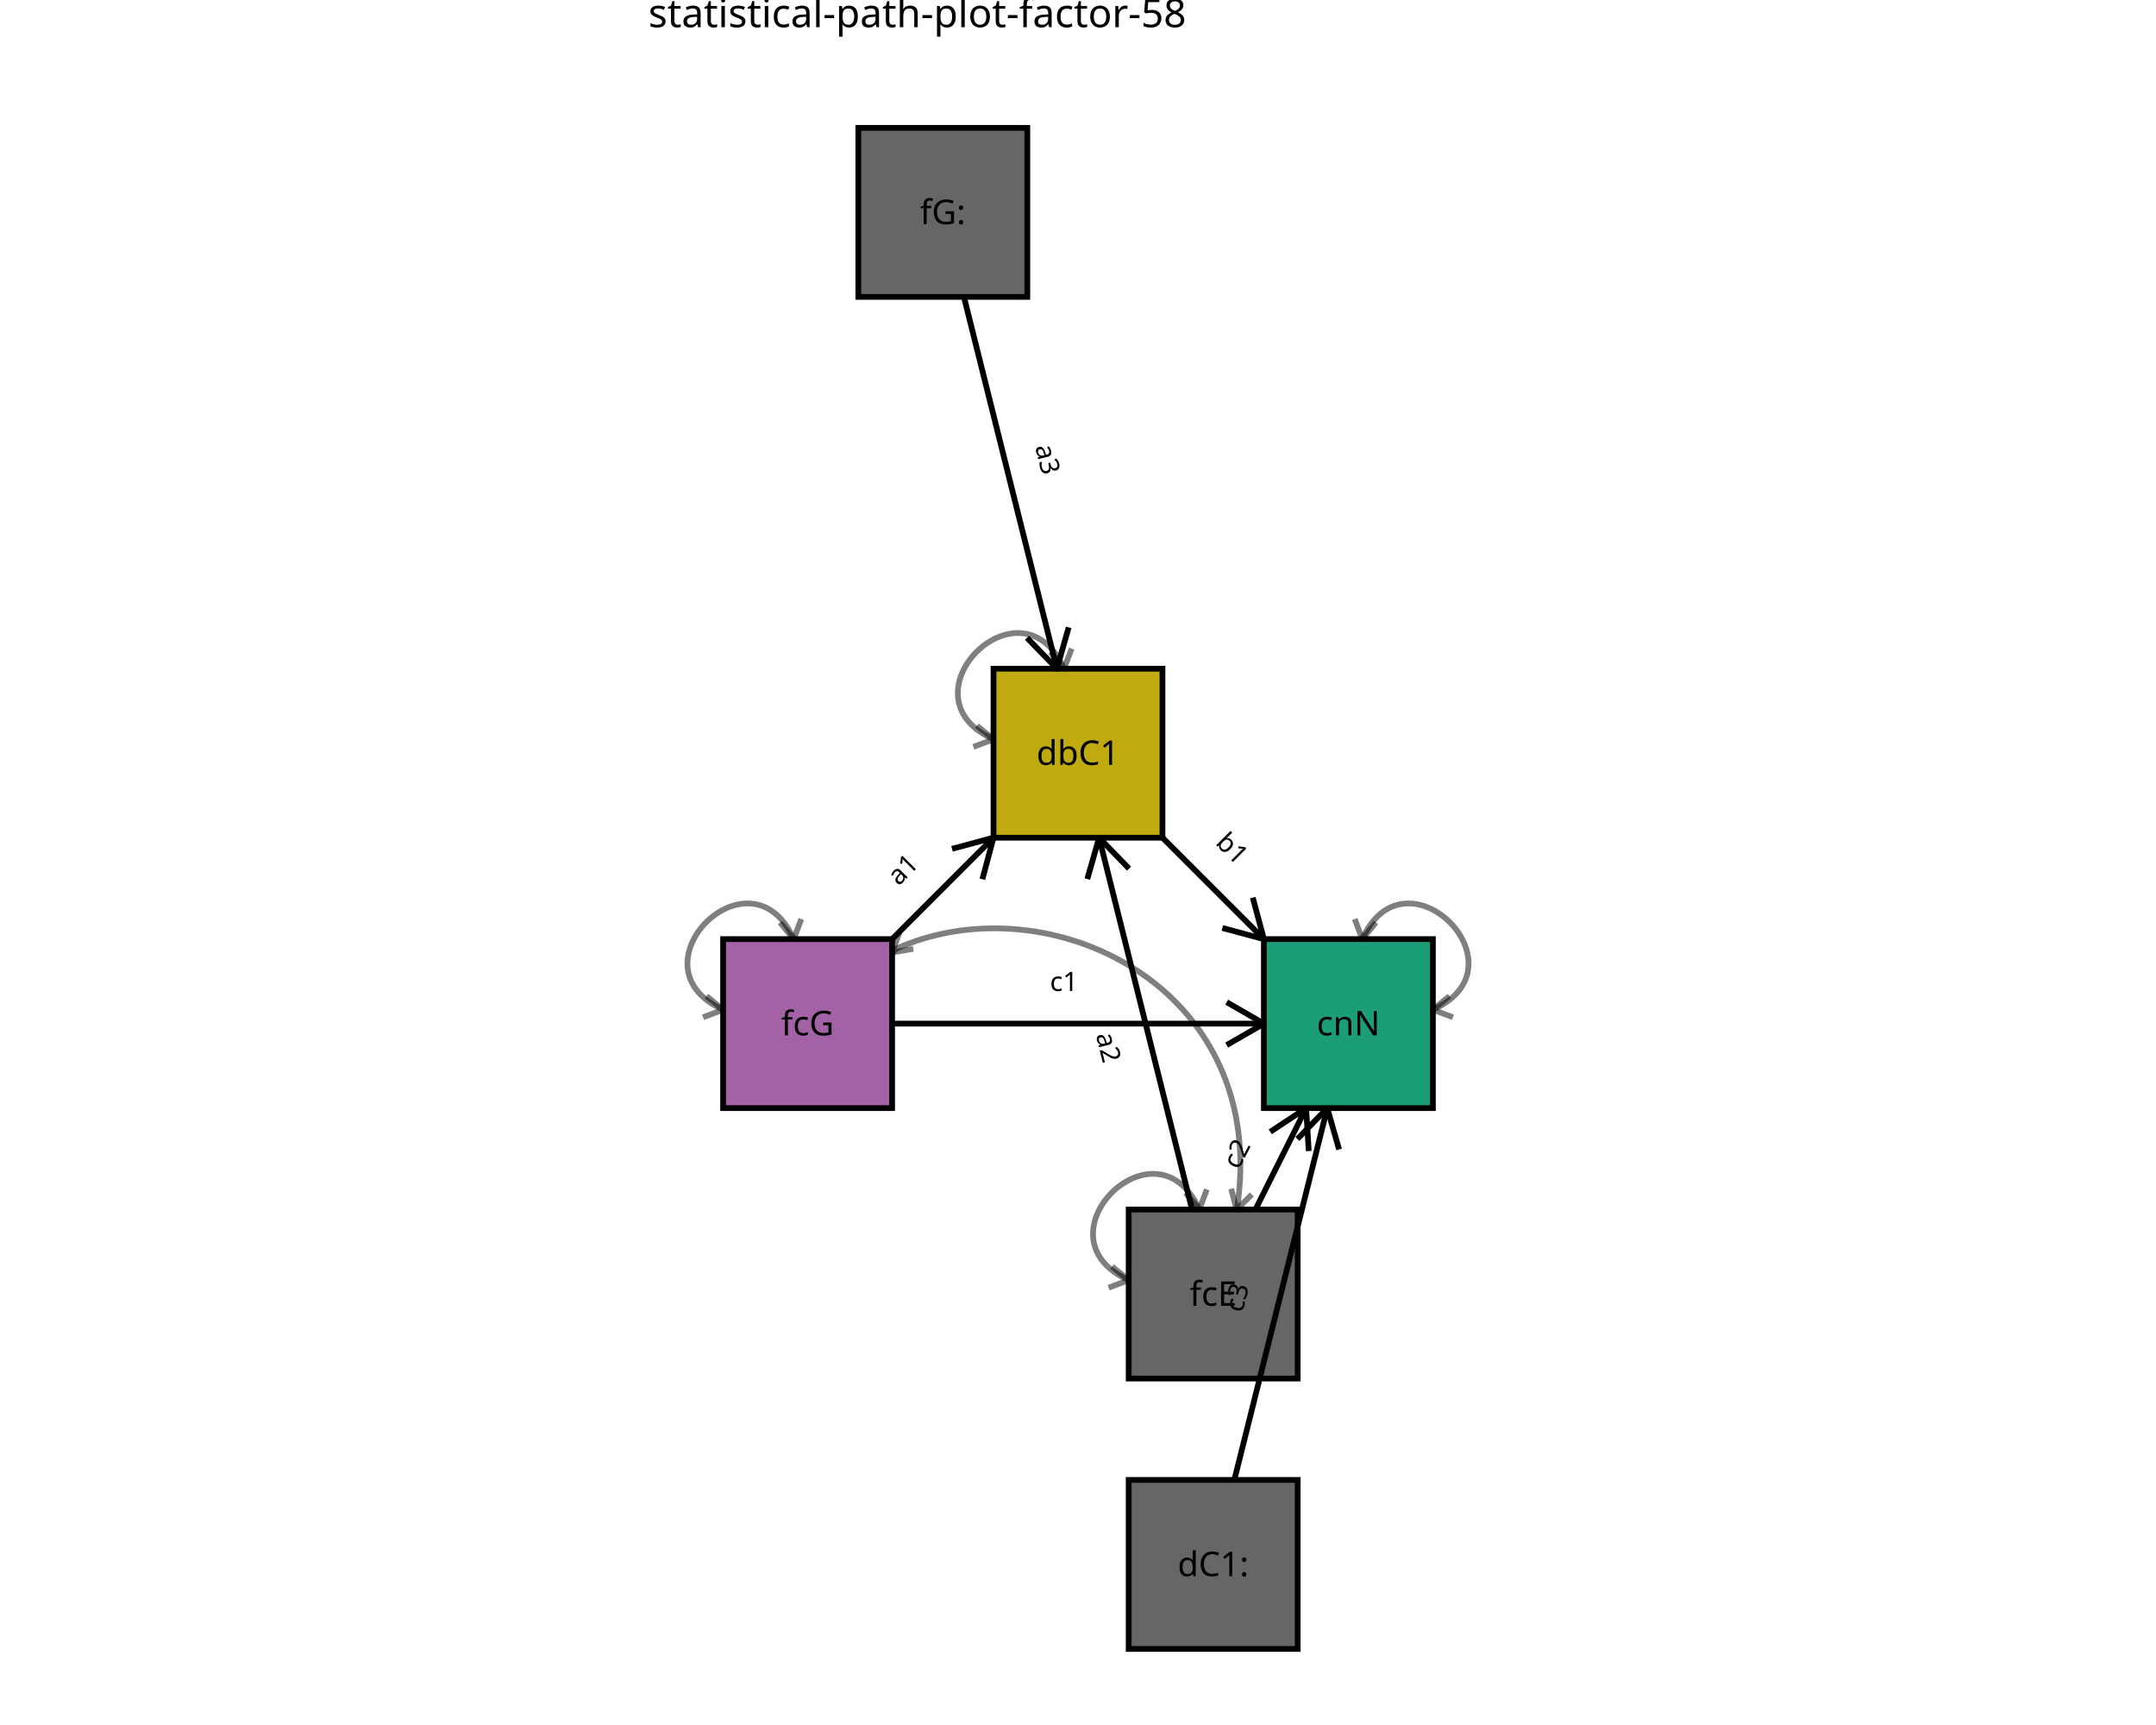
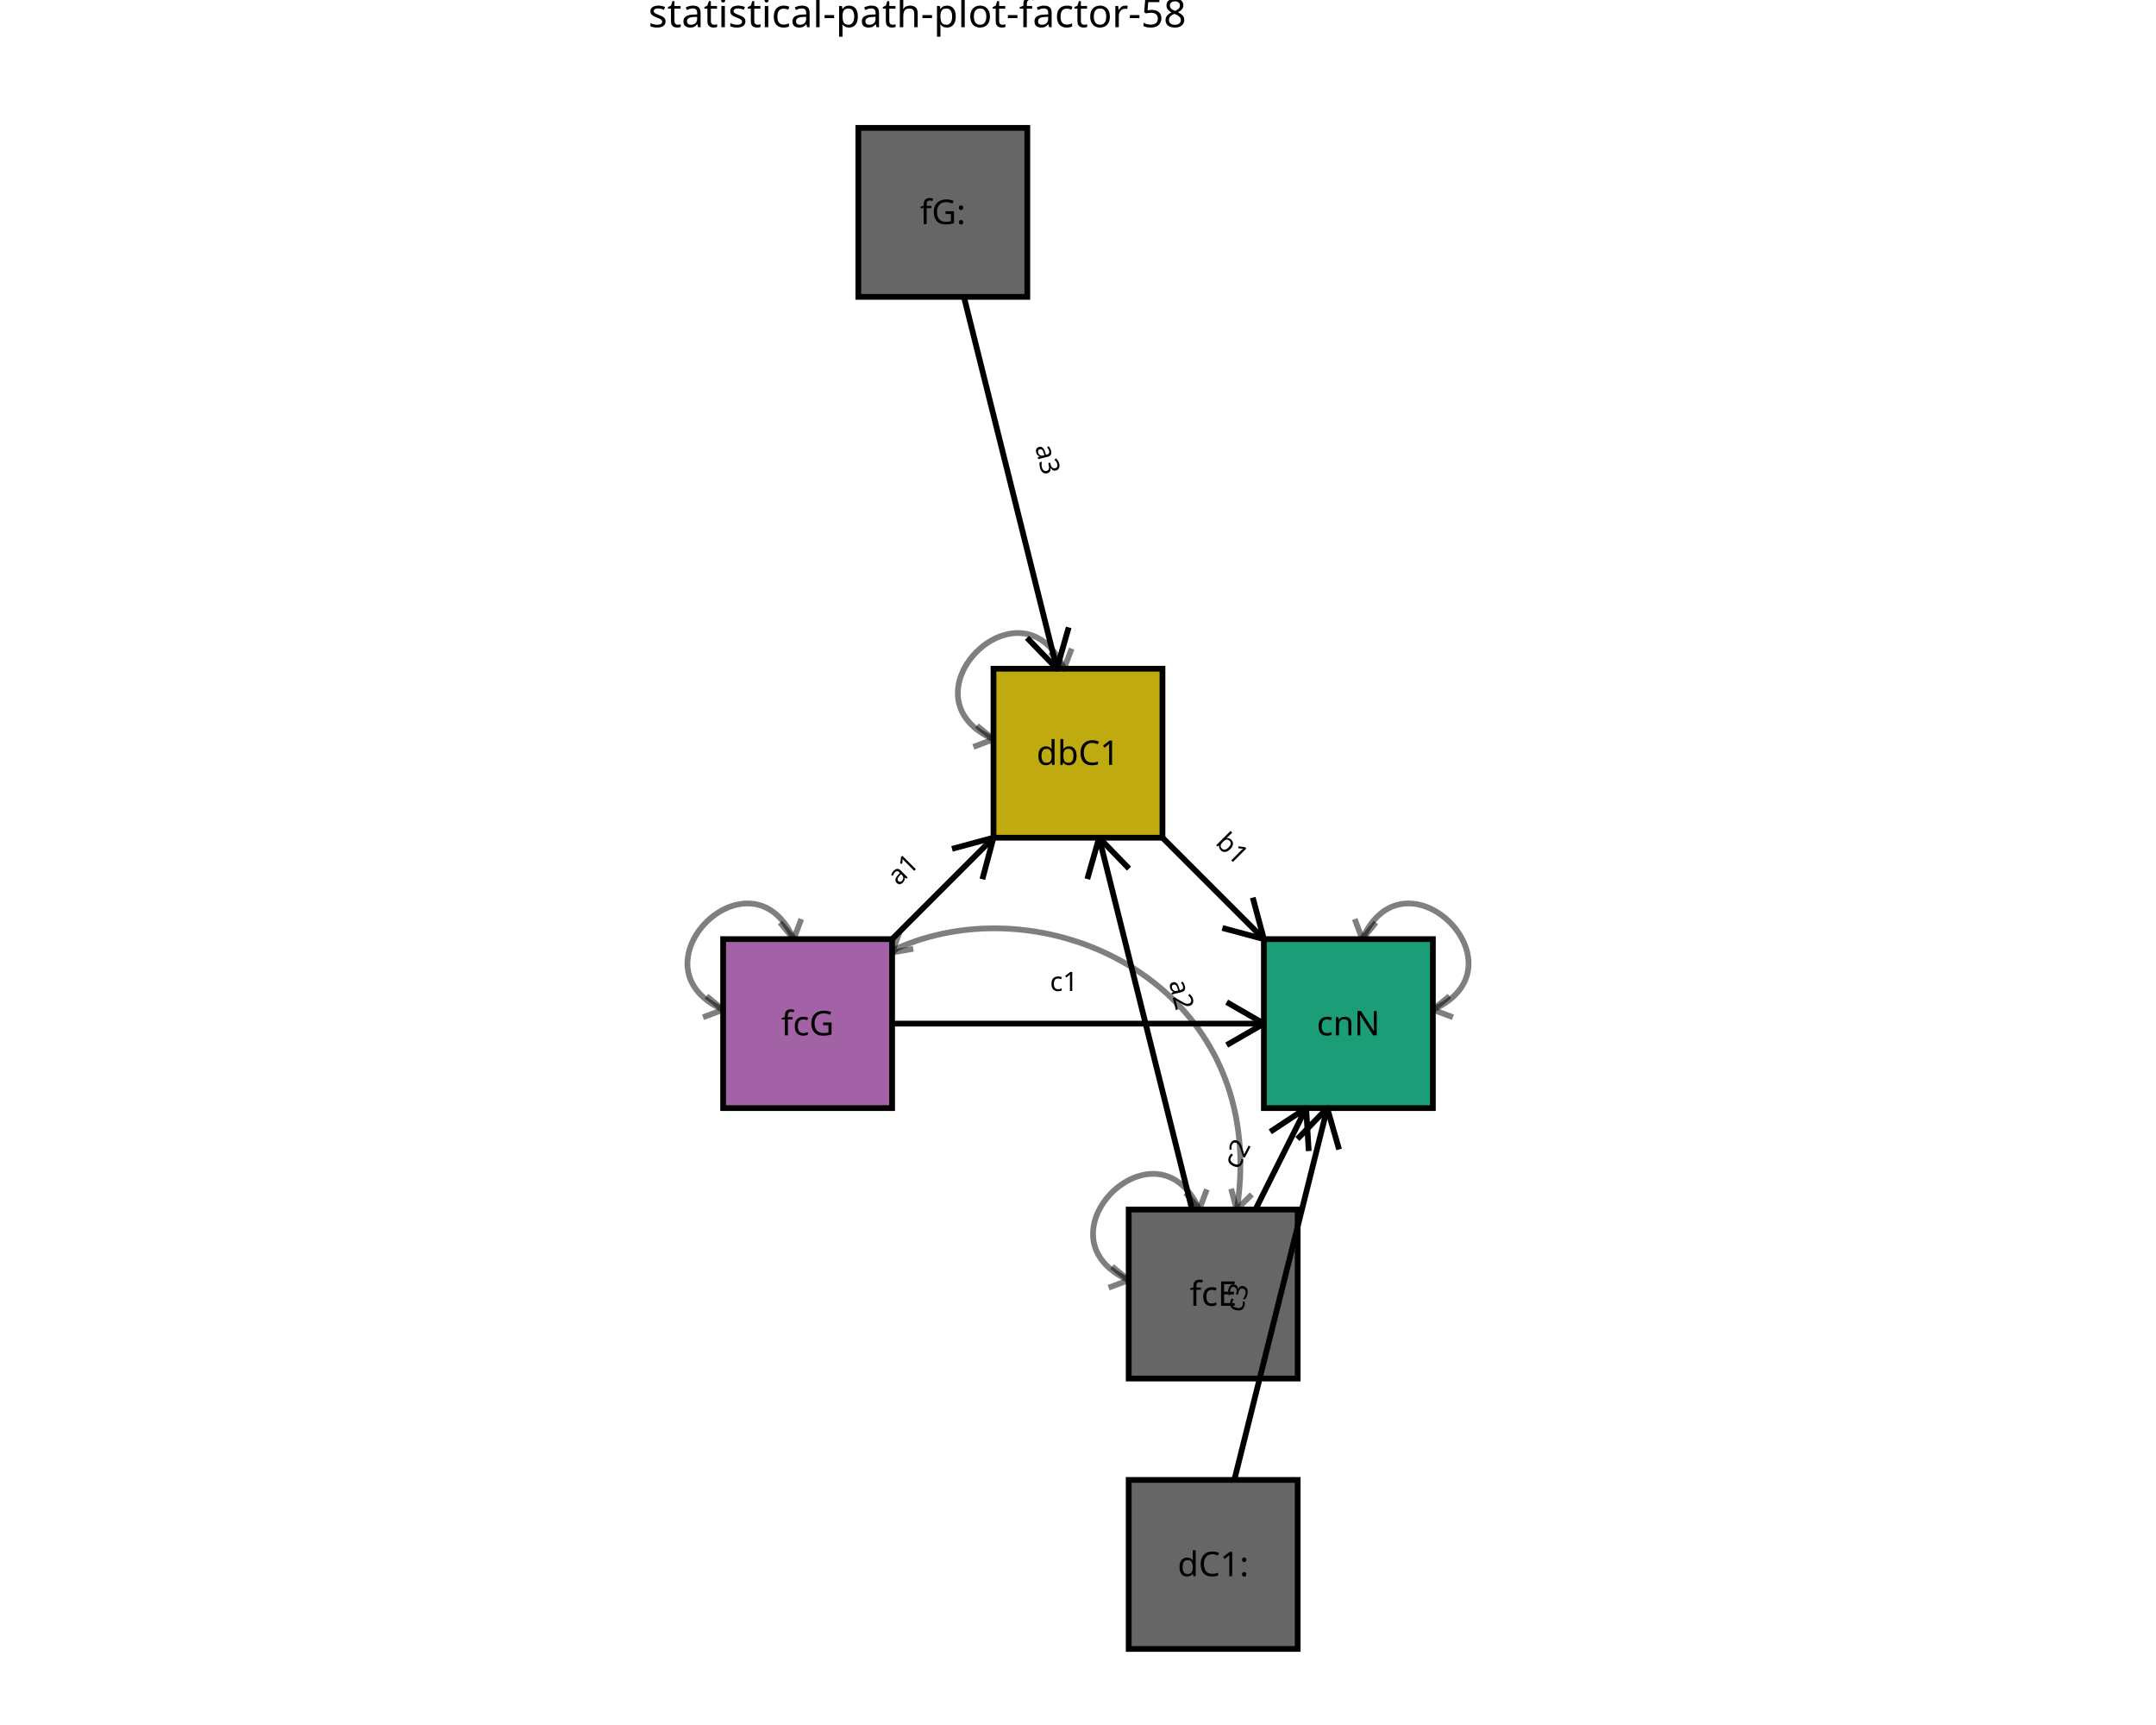
<svg xmlns="http://www.w3.org/2000/svg" class="svglite" data-engine-version="2.0" width="720.00pt" height="576.00pt" viewBox="0 0 720.00 576.00">
  <defs>
    <style type="text/css">
    .svglite line, .svglite polyline, .svglite polygon, .svglite path, .svglite rect, .svglite circle {
      fill: none;
      stroke: #000000;
      stroke-linecap: round;
      stroke-linejoin: round;
      stroke-miterlimit: 10.00;
    }
  </style>
  </defs>
  <rect width="100%" height="100%" style="stroke: none; fill: #FFFFFF;" />
  <defs>
    <clipPath id="cpMC4wMHw3MjAuMDB8MC4wMHw1NzYuMDA=">
      <rect x="0.00" y="0.00" width="720.00" height="576.00" />
    </clipPath>
  </defs>
  <g clip-path="url(#cpMC4wMHw3MjAuMDB8MC4wMHw1NzYuMDA=)">
</g>
  <defs>
    <clipPath id="cpMjE2LjUzfDUwMy40N3wwLjAwfDU3Ni4wMA==">
      <rect x="216.53" y="0.00" width="286.94" height="576.00" />
    </clipPath>
  </defs>
  <g clip-path="url(#cpMjE2LjUzfDUwMy40N3wwLjAwfDU3Ni4wMA==)">
    <rect x="216.53" y="0.00" width="286.94" height="576.00" style="stroke-width: 10.67; stroke: none;" />
  </g>
  <g clip-path="url(#cpMC4wMHw3MjAuMDB8MC4wMHw1NzYuMDA=)">
</g>
  <defs>
    <clipPath id="cpMjE2LjUzfDUwMy40N3wxNy4zMHw1NzYuMDA=">
      <rect x="216.53" y="17.30" width="286.94" height="558.70" />
    </clipPath>
  </defs>
  <g clip-path="url(#cpMjE2LjUzfDUwMy40N3wxNy4zMHw1NzYuMDA=)">
    <rect x="216.53" y="17.30" width="286.94" height="558.70" style="stroke-width: 10.67; stroke: none;" />
    <rect x="241.49" y="313.58" width="56.43" height="56.43" style="stroke-width: 1.92; stroke-linecap: butt; stroke-linejoin: miter; fill: #A362A5;" />
    <rect x="422.08" y="313.58" width="56.43" height="56.43" style="stroke-width: 1.92; stroke-linecap: butt; stroke-linejoin: miter; fill: #1B9E77;" />
    <rect x="331.78" y="223.29" width="56.43" height="56.43" style="stroke-width: 1.92; stroke-linecap: butt; stroke-linejoin: miter; fill: #BFAB0F;" />
    <rect x="376.93" y="403.88" width="56.43" height="56.43" style="stroke-width: 1.92; stroke-linecap: butt; stroke-linejoin: miter; fill: #666666;" />
    <rect x="286.64" y="42.70" width="56.43" height="56.43" style="stroke-width: 1.92; stroke-linecap: butt; stroke-linejoin: miter; fill: #666666;" />
    <rect x="376.93" y="494.17" width="56.43" height="56.43" style="stroke-width: 1.92; stroke-linecap: butt; stroke-linejoin: miter; fill: #666666;" />
    <polyline points="297.92,341.80 298.89,341.80 300.72,341.80 302.54,341.80 304.36,341.80 306.19,341.80 308.01,341.80 309.84,341.80 311.66,341.80 313.48,341.80 315.31,341.80 317.13,341.80 318.96,341.80 320.78,341.80 322.61,341.80 324.43,341.80 326.25,341.80 328.08,341.80 329.90,341.80 331.73,341.80 333.55,341.80 335.37,341.80 337.20,341.80 339.02,341.80 340.85,341.80 342.67,341.80 344.49,341.80 346.32,341.80 348.14,341.80 349.97,341.80 351.79,341.80 353.62,341.80 355.44,341.80 357.26,341.80 359.09,341.80 360.91,341.80 362.74,341.80 364.56,341.80 366.38,341.80 368.21,341.80 370.03,341.80 371.86,341.80 373.68,341.80 375.51,341.80 377.33,341.80 379.15,341.80 380.98,341.80 382.80,341.80 384.63,341.80 386.45,341.80 388.27,341.80 390.10,341.80 391.92,341.80 393.75,341.80 395.57,341.80 397.39,341.80 399.22,341.80 401.04,341.80 402.87,341.80 404.69,341.80 406.52,341.80 408.34,341.80 410.16,341.80 411.99,341.80 413.81,341.80 415.64,341.80 417.46,341.80 419.28,341.80 421.11,341.80 422.08,341.80 " style="stroke-width: 1.92; stroke-linecap: butt;" />
    <polyline points="409.65,348.97 422.08,341.80 409.65,334.63 " style="stroke-width: 1.92; stroke-linecap: butt;" />
    <polyline points="297.92,313.58 297.98,313.53 298.89,312.61 299.80,311.70 300.72,310.79 301.63,309.88 302.54,308.96 303.45,308.05 304.36,307.14 305.28,306.23 306.19,305.32 307.10,304.40 308.01,303.49 308.92,302.58 309.84,301.67 310.75,300.76 311.66,299.84 312.57,298.93 313.48,298.02 314.40,297.11 315.31,296.20 316.22,295.28 317.13,294.37 318.05,293.46 318.96,292.55 319.87,291.64 320.78,290.72 321.69,289.81 322.61,288.90 323.52,287.99 324.43,287.08 325.34,286.16 326.25,285.25 327.17,284.34 328.08,283.43 328.99,282.52 329.90,281.60 330.81,280.69 331.73,279.78 331.78,279.72 " style="stroke-width: 1.92; stroke-linecap: butt;" />
    <polyline points="328.07,293.58 331.78,279.72 317.93,283.44 " style="stroke-width: 1.92; stroke-linecap: butt;" />
    <polyline points="388.22,279.72 388.27,279.78 389.19,280.69 390.10,281.60 391.01,282.52 391.92,283.43 392.83,284.34 393.75,285.25 394.66,286.16 395.57,287.08 396.48,287.99 397.39,288.90 398.31,289.81 399.22,290.72 400.13,291.64 401.04,292.55 401.95,293.46 402.87,294.37 403.78,295.28 404.69,296.20 405.60,297.11 406.52,298.02 407.43,298.93 408.34,299.84 409.25,300.76 410.16,301.67 411.08,302.58 411.99,303.49 412.90,304.40 413.81,305.32 414.72,306.23 415.64,307.14 416.55,308.05 417.46,308.96 418.37,309.88 419.28,310.79 420.20,311.70 421.11,312.61 422.02,313.53 422.08,313.58 " style="stroke-width: 1.92; stroke-linecap: butt;" />
    <polyline points="408.22,309.87 422.08,313.58 418.36,299.72 " style="stroke-width: 1.92; stroke-linecap: butt;" />
    <polyline points="419.26,403.88 419.28,403.82 419.74,402.91 420.20,402.00 420.65,401.08 421.11,400.17 421.56,399.26 422.02,398.35 422.48,397.44 422.93,396.52 423.39,395.61 423.84,394.70 424.30,393.79 424.76,392.87 425.21,391.96 425.67,391.05 426.12,390.14 426.58,389.23 427.04,388.31 427.49,387.40 427.95,386.49 428.40,385.58 428.86,384.67 429.32,383.75 429.77,382.84 430.23,381.93 430.68,381.02 431.14,380.11 431.60,379.19 432.05,378.28 432.51,377.37 432.97,376.46 433.42,375.55 433.88,374.63 434.33,373.72 434.79,372.81 435.25,371.90 435.70,370.99 436.16,370.07 436.19,370.02 " style="stroke-width: 1.92; stroke-linecap: butt;" />
    <polyline points="437.05,384.34 436.19,370.02 424.21,377.92 " style="stroke-width: 1.92; stroke-linecap: butt;" />
    <polyline points="398.09,403.88 397.85,402.91 397.39,401.08 396.94,399.26 396.48,397.44 396.03,395.61 395.57,393.79 395.11,391.96 394.66,390.14 394.20,388.31 393.75,386.49 393.29,384.67 392.83,382.84 392.38,381.02 391.92,379.19 391.47,377.37 391.01,375.55 390.55,373.72 390.10,371.90 389.64,370.07 389.19,368.25 388.73,366.42 388.27,364.60 387.82,362.78 387.36,360.95 386.91,359.13 386.45,357.30 385.99,355.48 385.54,353.66 385.08,351.83 384.63,350.01 384.17,348.18 383.71,346.36 383.26,344.54 382.80,342.71 382.35,340.89 381.89,339.06 381.43,337.24 380.98,335.41 380.52,333.59 380.07,331.77 379.61,329.94 379.15,328.12 378.70,326.29 378.24,324.47 377.79,322.65 377.33,320.82 376.87,319.00 376.42,317.17 375.96,315.35 375.51,313.53 375.05,311.70 374.59,309.88 374.14,308.05 373.68,306.23 373.22,304.40 372.77,302.58 372.31,300.76 371.86,298.93 371.40,297.11 370.94,295.28 370.49,293.46 370.03,291.64 369.58,289.81 369.12,287.99 368.66,286.16 368.21,284.34 367.75,282.52 367.30,280.69 367.05,279.72 " style="stroke-width: 1.92; stroke-linecap: butt;" />
    <polyline points="377.03,290.04 367.05,279.72 363.11,293.52 " style="stroke-width: 1.92; stroke-linecap: butt;" />
    <polyline points="321.91,99.13 322.15,100.10 322.61,101.93 323.06,103.75 323.52,105.57 323.97,107.40 324.43,109.22 324.89,111.05 325.34,112.87 325.80,114.70 326.25,116.52 326.71,118.34 327.17,120.17 327.62,121.99 328.08,123.82 328.53,125.64 328.99,127.46 329.45,129.29 329.90,131.11 330.36,132.94 330.81,134.76 331.27,136.58 331.73,138.41 332.18,140.23 332.64,142.06 333.09,143.88 333.55,145.71 334.01,147.53 334.46,149.35 334.92,151.18 335.37,153.00 335.83,154.83 336.29,156.65 336.74,158.47 337.20,160.30 337.65,162.12 338.11,163.95 338.57,165.77 339.02,167.59 339.48,169.42 339.93,171.24 340.39,173.07 340.85,174.89 341.30,176.72 341.76,178.54 342.21,180.36 342.67,182.19 343.13,184.01 343.58,185.84 344.04,187.66 344.49,189.48 344.95,191.31 345.41,193.13 345.86,194.96 346.32,196.78 346.78,198.61 347.23,200.43 347.69,202.25 348.14,204.08 348.60,205.90 349.06,207.73 349.51,209.55 349.97,211.37 350.42,213.20 350.88,215.02 351.34,216.85 351.79,218.67 352.25,220.49 352.70,222.32 352.95,223.29 " style="stroke-width: 1.92; stroke-linecap: butt;" />
    <polyline points="342.97,212.97 352.95,223.29 356.89,209.49 " style="stroke-width: 1.92; stroke-linecap: butt;" />
    <polyline points="412.20,494.17 412.44,493.20 412.90,491.38 413.36,489.55 413.81,487.73 414.27,485.91 414.72,484.08 415.18,482.26 415.64,480.43 416.09,478.61 416.55,476.78 417.00,474.96 417.46,473.14 417.92,471.31 418.37,469.49 418.83,467.66 419.28,465.84 419.74,464.02 420.20,462.19 420.65,460.37 421.11,458.54 421.56,456.72 422.02,454.90 422.48,453.07 422.93,451.25 423.39,449.42 423.84,447.60 424.30,445.77 424.76,443.95 425.21,442.13 425.67,440.30 426.12,438.48 426.58,436.65 427.04,434.83 427.49,433.01 427.95,431.18 428.40,429.36 428.86,427.53 429.32,425.71 429.77,423.88 430.23,422.06 430.68,420.24 431.14,418.41 431.60,416.59 432.05,414.76 432.51,412.94 432.97,411.12 433.42,409.29 433.88,407.47 434.33,405.64 434.79,403.82 435.25,402.00 435.70,400.17 436.16,398.35 436.61,396.52 437.07,394.70 437.53,392.87 437.98,391.05 438.44,389.23 438.89,387.40 439.35,385.58 439.81,383.75 440.26,381.93 440.72,380.11 441.17,378.28 441.63,376.46 442.09,374.63 442.54,372.81 443.00,370.99 443.24,370.02 " style="stroke-width: 1.92; stroke-linecap: butt;" />
    <polyline points="447.19,383.81 443.24,370.02 433.27,380.33 " style="stroke-width: 1.92; stroke-linecap: butt;" />
    <text x="355.33" y="330.90" text-anchor="middle" style="font-size: 8.91px; font-family: sans;" textLength="9.41px" lengthAdjust="spacingAndGlyphs">c1</text>
    <text transform="translate(303.65,292.44) rotate(-45)" text-anchor="middle" style="font-size: 8.91px; font-family: sans;" textLength="9.91px" lengthAdjust="spacingAndGlyphs">a1</text>
    <text transform="translate(409.36,285.45) rotate(-315)" text-anchor="middle" style="font-size: 8.91px; font-family: sans;" textLength="9.91px" lengthAdjust="spacingAndGlyphs">b1</text>
    <text transform="translate(415.70,386.61) rotate(-63)" text-anchor="middle" style="font-size: 8.91px; font-family: sans;" textLength="9.41px" lengthAdjust="spacingAndGlyphs">c2</text>
-     <text transform="translate(367.18,350.44) rotate(-284)" text-anchor="middle" style="font-size: 8.91px; font-family: sans;" textLength="9.91px" lengthAdjust="spacingAndGlyphs">a2</text>
+     <text transform="translate(391.57,332.82) rotate(-284)" text-anchor="middle" style="font-size: 8.91px; font-family: sans;" textLength="9.91px" lengthAdjust="spacingAndGlyphs">a2</text>
    <text transform="translate(346.88,154.06) rotate(-284)" text-anchor="middle" style="font-size: 8.91px; font-family: sans;" textLength="9.91px" lengthAdjust="spacingAndGlyphs">a3</text>
    <text transform="translate(416.02,433.96) rotate(-76)" text-anchor="middle" style="font-size: 8.91px; font-family: sans;" textLength="9.41px" lengthAdjust="spacingAndGlyphs">c3</text>
    <text x="269.71" y="345.72" text-anchor="middle" style="font-size: 11.38px; font-family: sans;" textLength="17.71px" lengthAdjust="spacingAndGlyphs">fcG</text>
    <text x="450.29" y="345.72" text-anchor="middle" style="font-size: 11.38px; font-family: sans;" textLength="20.25px" lengthAdjust="spacingAndGlyphs">cnN</text>
    <text x="360.00" y="255.42" text-anchor="middle" style="font-size: 11.38px; font-family: sans;" textLength="27.21px" lengthAdjust="spacingAndGlyphs">dbC1</text>
    <text x="405.15" y="436.01" text-anchor="middle" style="font-size: 11.38px; font-family: sans;" textLength="16.45px" lengthAdjust="spacingAndGlyphs">fcE</text>
    <text x="314.85" y="74.83" text-anchor="middle" style="font-size: 11.38px; font-family: sans;" textLength="15.18px" lengthAdjust="spacingAndGlyphs">fG:</text>
    <text x="405.15" y="526.30" text-anchor="middle" style="font-size: 11.38px; font-family: sans;" textLength="24.04px" lengthAdjust="spacingAndGlyphs">dC1:</text>
    <polyline points="297.92,318.06 299.58,316.67 301.66,315.78 303.76,314.96 305.89,314.20 308.04,313.51 310.21,312.88 312.40,312.31 314.60,311.80 316.82,311.36 319.05,310.98 321.30,310.66 323.55,310.40 325.82,310.21 328.09,310.07 330.36,310.00 332.64,309.98 334.92,310.03 337.20,310.13 339.48,310.30 341.75,310.53 344.02,310.81 346.28,311.15 348.54,311.55 350.78,312.01 353.02,312.53 355.24,313.10 357.44,313.74 359.63,314.43 361.80,315.17 363.95,315.97 366.07,316.83 368.18,317.75 370.26,318.72 372.31,319.75 374.33,320.83 376.33,321.96 378.29,323.15 380.22,324.40 382.11,325.70 383.97,327.05 385.78,328.46 387.56,329.92 389.30,331.43 390.99,332.99 392.63,334.61 394.23,336.28 395.79,338.00 397.29,339.77 398.74,341.60 400.13,343.47 401.47,345.40 402.75,347.37 403.98,349.40 405.14,351.47 406.25,353.60 407.28,355.77 408.26,358.00 409.16,360.27 410.00,362.59 410.77,364.96 411.46,367.38 412.09,369.84 412.63,372.35 413.10,374.91 413.49,377.52 413.80,380.17 414.03,382.87 414.17,385.61 414.23,388.40 414.20,391.24 414.09,394.12 413.88,397.04 413.58,400.01 413.19,403.02 412.95,403.88 " style="stroke-width: 1.92; stroke: #000000; stroke-opacity: 0.50; stroke-linecap: butt;" />
    <polyline points="300.37,311.32 297.92,318.06 304.99,316.81 " style="stroke-width: 1.92; stroke: #000000; stroke-opacity: 0.50; stroke-linecap: butt;" />
    <polyline points="411.15,396.93 412.95,403.88 418.06,398.84 " style="stroke-width: 1.92; stroke: #000000; stroke-opacity: 0.50; stroke-linecap: butt;" />
    <polyline points="265.06,313.58 265.05,313.56 264.43,312.25 263.77,311.03 263.09,309.89 262.38,308.83 261.64,307.85 260.88,306.95 260.10,306.13 259.30,305.38 258.48,304.71 257.65,304.11 256.79,303.58 255.93,303.12 255.05,302.72 254.17,302.39 253.27,302.13 252.37,301.92 251.46,301.78 250.55,301.70 249.64,301.67 248.73,301.70 247.82,301.78 246.91,301.91 246.01,302.09 245.11,302.32 244.23,302.60 243.35,302.93 242.49,303.29 241.64,303.70 240.80,304.15 239.98,304.64 239.18,305.17 238.40,305.73 237.64,306.32 236.90,306.94 236.19,307.60 235.51,308.28 234.85,309.00 234.23,309.73 233.63,310.49 233.07,311.27 232.55,312.07 232.06,312.89 231.61,313.73 231.20,314.58 230.83,315.45 230.51,316.32 230.23,317.21 230.00,318.10 229.82,319.01 229.68,319.91 229.60,320.82 229.57,321.73 229.60,322.65 229.69,323.56 229.83,324.46 230.03,325.36 230.30,326.26 230.63,327.15 231.02,328.02 231.49,328.89 232.02,329.74 232.62,330.58 233.29,331.39 234.04,332.20 234.86,332.98 235.76,333.74 236.74,334.47 237.79,335.18 238.93,335.87 240.16,336.52 241.47,337.15 241.49,337.15 " style="stroke-width: 1.92; stroke: #000000; stroke-opacity: 0.50; stroke-linecap: butt;" />
    <polyline points="260.51,308.04 265.06,313.58 267.59,306.87 " style="stroke-width: 1.92; stroke: #000000; stroke-opacity: 0.50; stroke-linecap: butt;" />
    <polyline points="234.78,339.68 241.49,337.15 235.94,332.60 " style="stroke-width: 1.92; stroke: #000000; stroke-opacity: 0.50; stroke-linecap: butt;" />
    <polyline points="478.51,337.15 478.53,337.15 479.84,336.52 481.07,335.87 482.21,335.18 483.26,334.47 484.24,333.74 485.14,332.98 485.96,332.20 486.71,331.39 487.38,330.58 487.98,329.74 488.51,328.89 488.98,328.02 489.37,327.15 489.70,326.26 489.97,325.36 490.17,324.46 490.31,323.56 490.40,322.65 490.43,321.73 490.40,320.82 490.32,319.91 490.18,319.01 490.00,318.10 489.77,317.21 489.49,316.32 489.17,315.45 488.80,314.58 488.39,313.73 487.94,312.89 487.45,312.07 486.93,311.27 486.37,310.49 485.77,309.73 485.15,309.00 484.49,308.28 483.81,307.60 483.10,306.94 482.36,306.32 481.60,305.73 480.82,305.17 480.02,304.64 479.20,304.15 478.36,303.70 477.51,303.29 476.65,302.93 475.77,302.60 474.89,302.32 473.99,302.09 473.09,301.91 472.18,301.78 471.27,301.70 470.36,301.67 469.45,301.70 468.54,301.78 467.63,301.92 466.73,302.13 465.83,302.39 464.95,302.72 464.07,303.12 463.21,303.58 462.35,304.11 461.52,304.71 460.70,305.38 459.90,306.13 459.12,306.95 458.36,307.85 457.62,308.83 456.91,309.89 456.23,311.03 455.57,312.25 454.95,313.56 454.94,313.58 " style="stroke-width: 1.92; stroke: #000000; stroke-opacity: 0.50; stroke-linecap: butt;" />
    <polyline points="484.06,332.60 478.51,337.15 485.22,339.68 " style="stroke-width: 1.92; stroke: #000000; stroke-opacity: 0.50; stroke-linecap: butt;" />
    <polyline points="452.41,306.87 454.94,313.58 459.49,308.04 " style="stroke-width: 1.92; stroke: #000000; stroke-opacity: 0.50; stroke-linecap: butt;" />
    <polyline points="355.35,223.29 355.35,223.27 354.72,221.96 354.07,220.73 353.38,219.59 352.67,218.53 351.94,217.56 351.18,216.66 350.40,215.84 349.60,215.09 348.78,214.42 347.94,213.82 347.09,213.29 346.22,212.82 345.35,212.43 344.46,212.10 343.56,211.83 342.66,211.63 341.76,211.49 340.85,211.40 339.93,211.37 339.02,211.40 338.11,211.48 337.21,211.62 336.30,211.80 335.41,212.03 334.52,212.31 333.65,212.63 332.78,213.00 331.93,213.41 331.09,213.86 330.27,214.35 329.47,214.87 328.69,215.43 327.93,216.03 327.20,216.65 326.49,217.31 325.80,217.99 325.15,218.70 324.52,219.44 323.93,220.20 323.37,220.98 322.84,221.78 322.35,222.60 321.90,223.43 321.50,224.29 321.13,225.15 320.80,226.03 320.53,226.91 320.29,227.81 320.11,228.71 319.98,229.62 319.90,230.53 319.87,231.44 319.90,232.35 319.98,233.26 320.13,234.17 320.33,235.07 320.60,235.96 320.92,236.85 321.32,237.73 321.78,238.59 322.31,239.44 322.91,240.28 323.59,241.10 324.33,241.90 325.15,242.68 326.05,243.44 327.03,244.18 328.09,244.89 329.23,245.57 330.45,246.23 331.76,246.85 331.78,246.86 " style="stroke-width: 1.92; stroke: #000000; stroke-opacity: 0.50; stroke-linecap: butt;" />
    <polyline points="350.80,217.74 355.35,223.29 357.88,216.58 " style="stroke-width: 1.92; stroke: #000000; stroke-opacity: 0.50; stroke-linecap: butt;" />
    <polyline points="325.07,249.39 331.78,246.86 326.24,242.31 " style="stroke-width: 1.92; stroke: #000000; stroke-opacity: 0.50; stroke-linecap: butt;" />
    <polyline points="400.50,403.88 400.50,403.85 399.87,402.55 399.22,401.32 398.53,400.18 397.82,399.12 397.08,398.15 396.33,397.25 395.54,396.42 394.74,395.68 393.92,395.01 393.09,394.40 392.24,393.87 391.37,393.41 390.49,393.02 389.61,392.69 388.71,392.42 387.81,392.22 386.90,392.08 385.99,391.99 385.08,391.96 384.17,391.99 383.26,392.07 382.35,392.20 381.45,392.39 380.56,392.62 379.67,392.90 378.79,393.22 377.93,393.59 377.08,394.00 376.24,394.45 375.42,394.94 374.62,395.46 373.84,396.02 373.08,396.61 372.34,397.24 371.63,397.89 370.95,398.58 370.29,399.29 369.67,400.03 369.07,400.78 368.51,401.57 367.99,402.37 367.50,403.19 367.05,404.02 366.64,404.87 366.27,405.74 365.95,406.62 365.67,407.50 365.44,408.40 365.26,409.30 365.12,410.21 365.04,411.12 365.02,412.03 365.04,412.94 365.13,413.85 365.27,414.76 365.48,415.66 365.74,416.55 366.07,417.44 366.47,418.32 366.93,419.18 367.46,420.03 368.06,420.87 368.73,421.69 369.48,422.49 370.30,423.27 371.20,424.03 372.18,424.77 373.24,425.48 374.38,426.16 375.60,426.82 376.91,427.44 376.93,427.45 " style="stroke-width: 1.92; stroke: #000000; stroke-opacity: 0.50; stroke-linecap: butt;" />
    <polyline points="395.95,398.33 400.50,403.88 403.03,397.16 " style="stroke-width: 1.92; stroke: #000000; stroke-opacity: 0.50; stroke-linecap: butt;" />
    <polyline points="370.22,429.98 376.93,427.45 371.38,422.90 " style="stroke-width: 1.92; stroke: #000000; stroke-opacity: 0.50; stroke-linecap: butt;" />
  </g>
  <g clip-path="url(#cpMC4wMHw3MjAuMDB8MC4wMHw1NzYuMDA=)">
    <text x="216.53" y="9.08" style="font-size: 13.20px; font-family: sans;" textLength="166.55px" lengthAdjust="spacingAndGlyphs">statistical-path-plot-factor-58</text>
  </g>
</svg>
